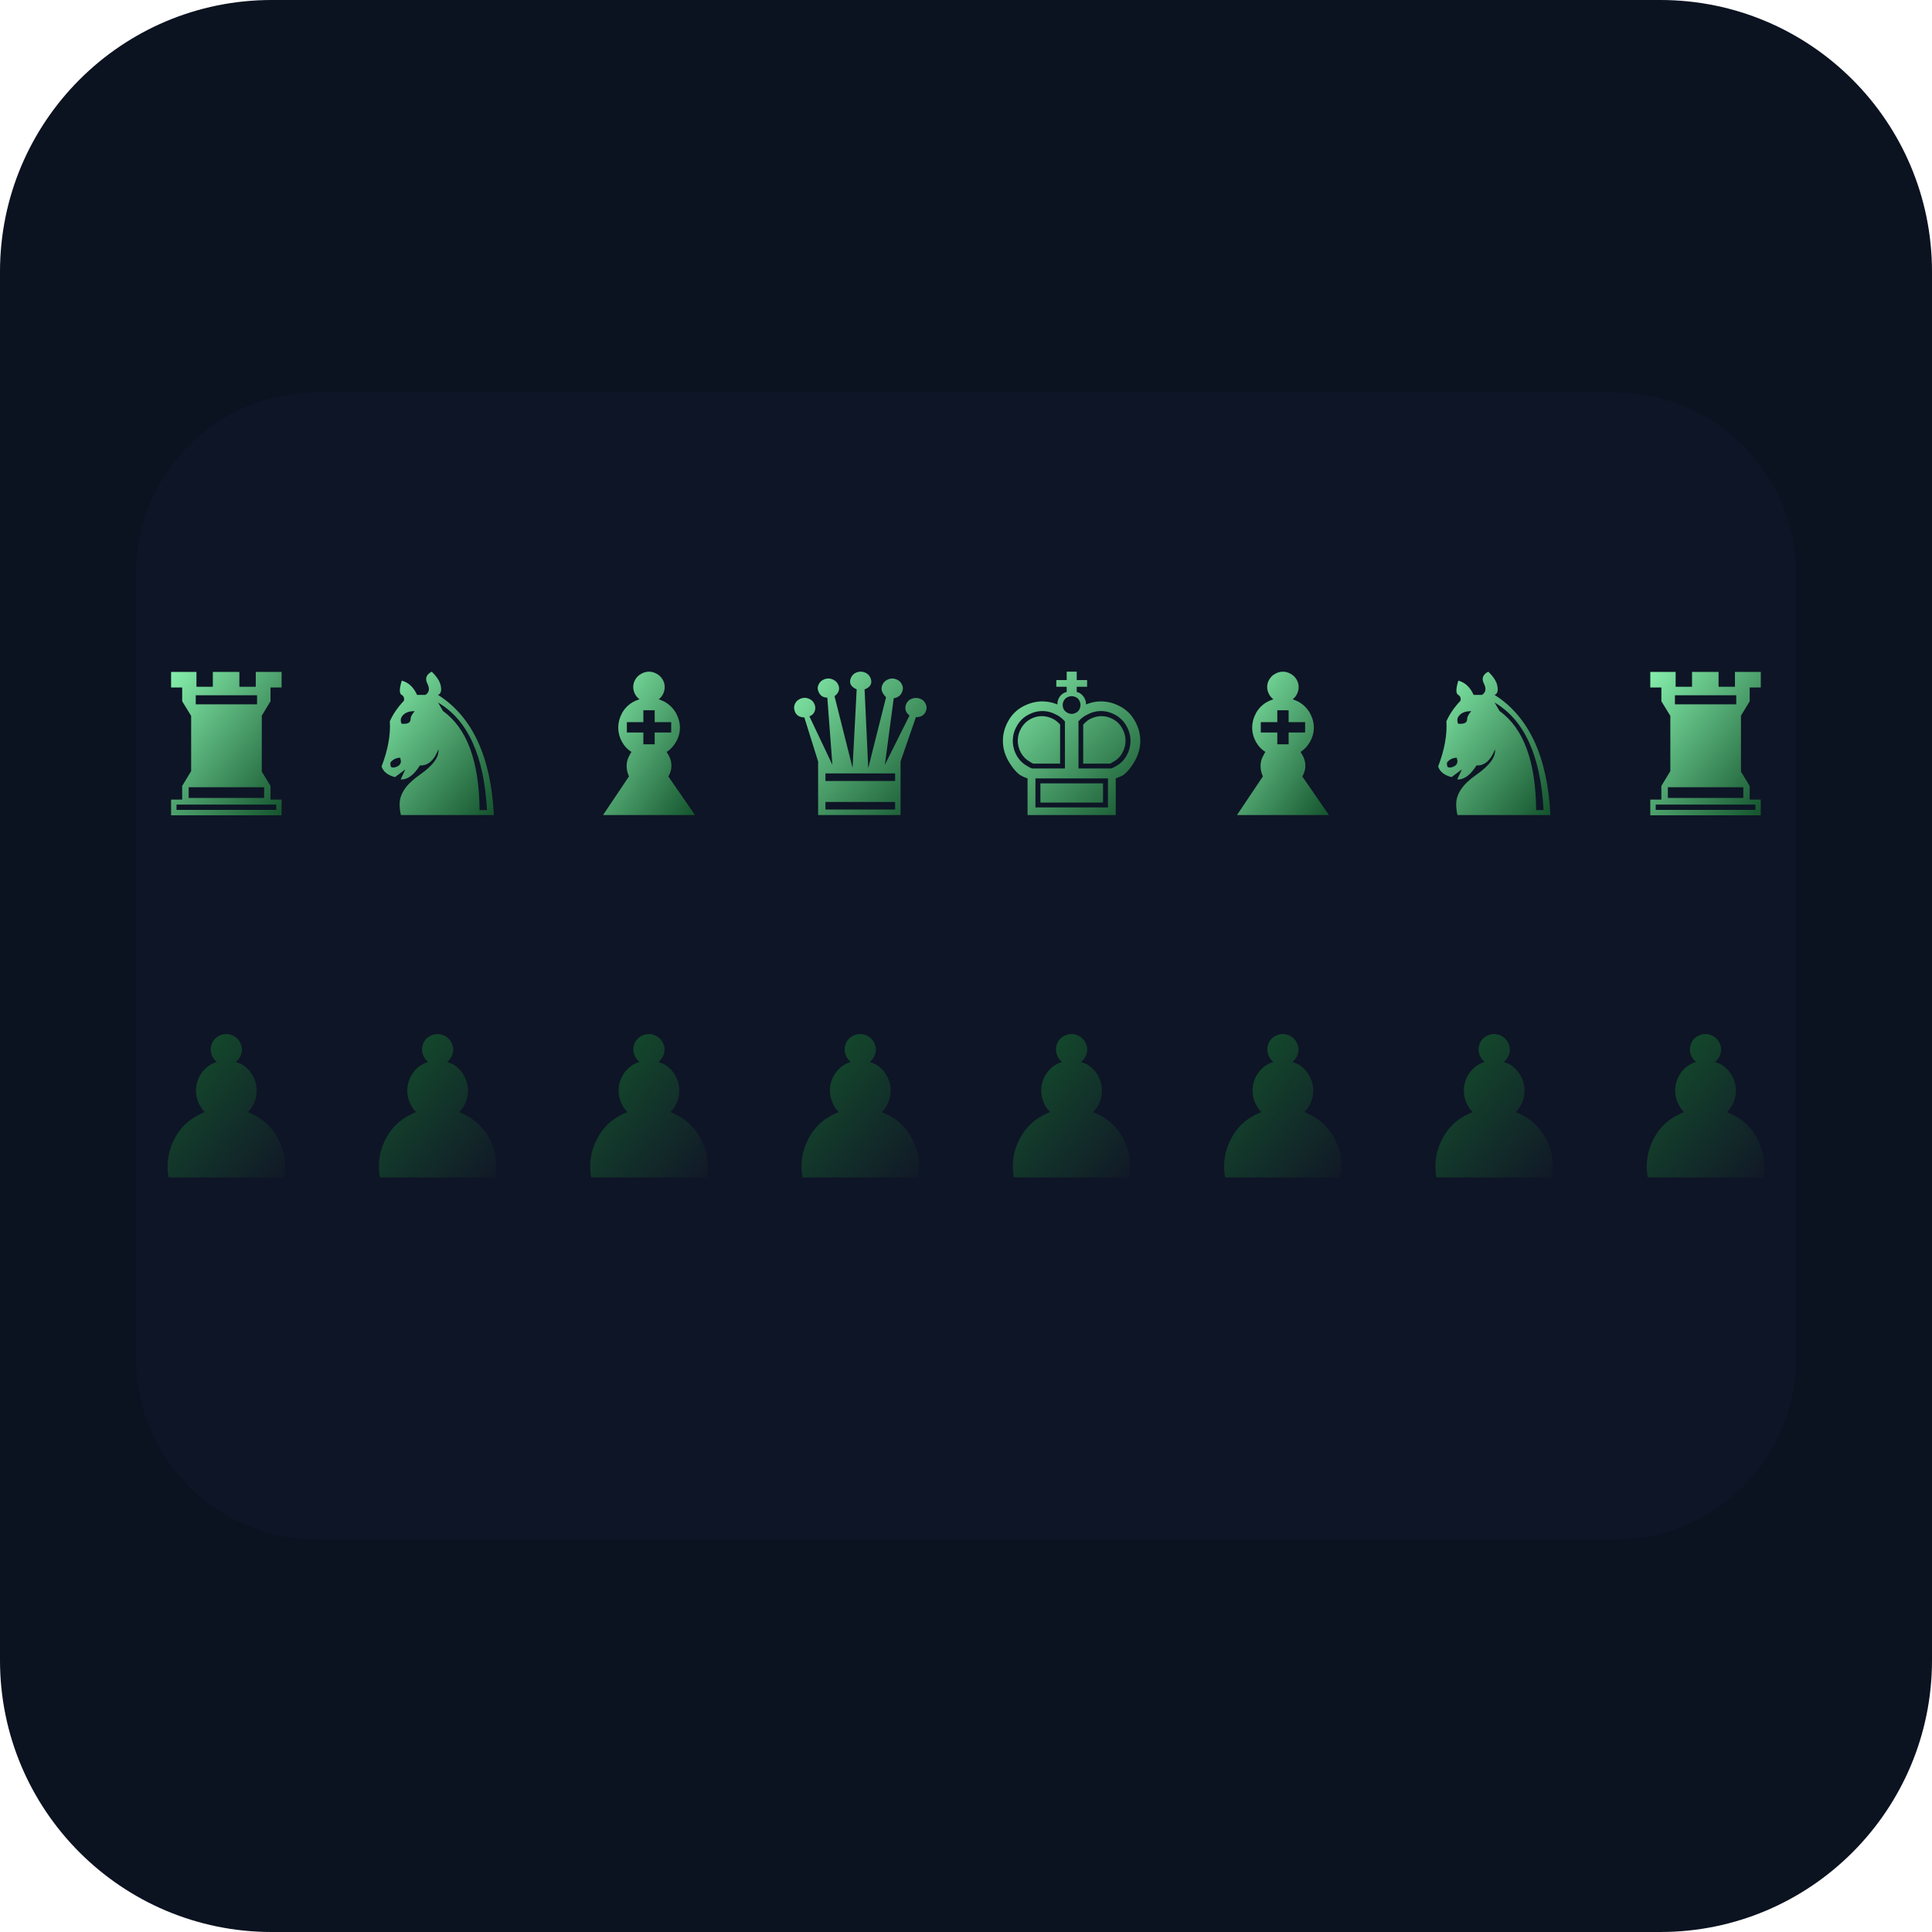
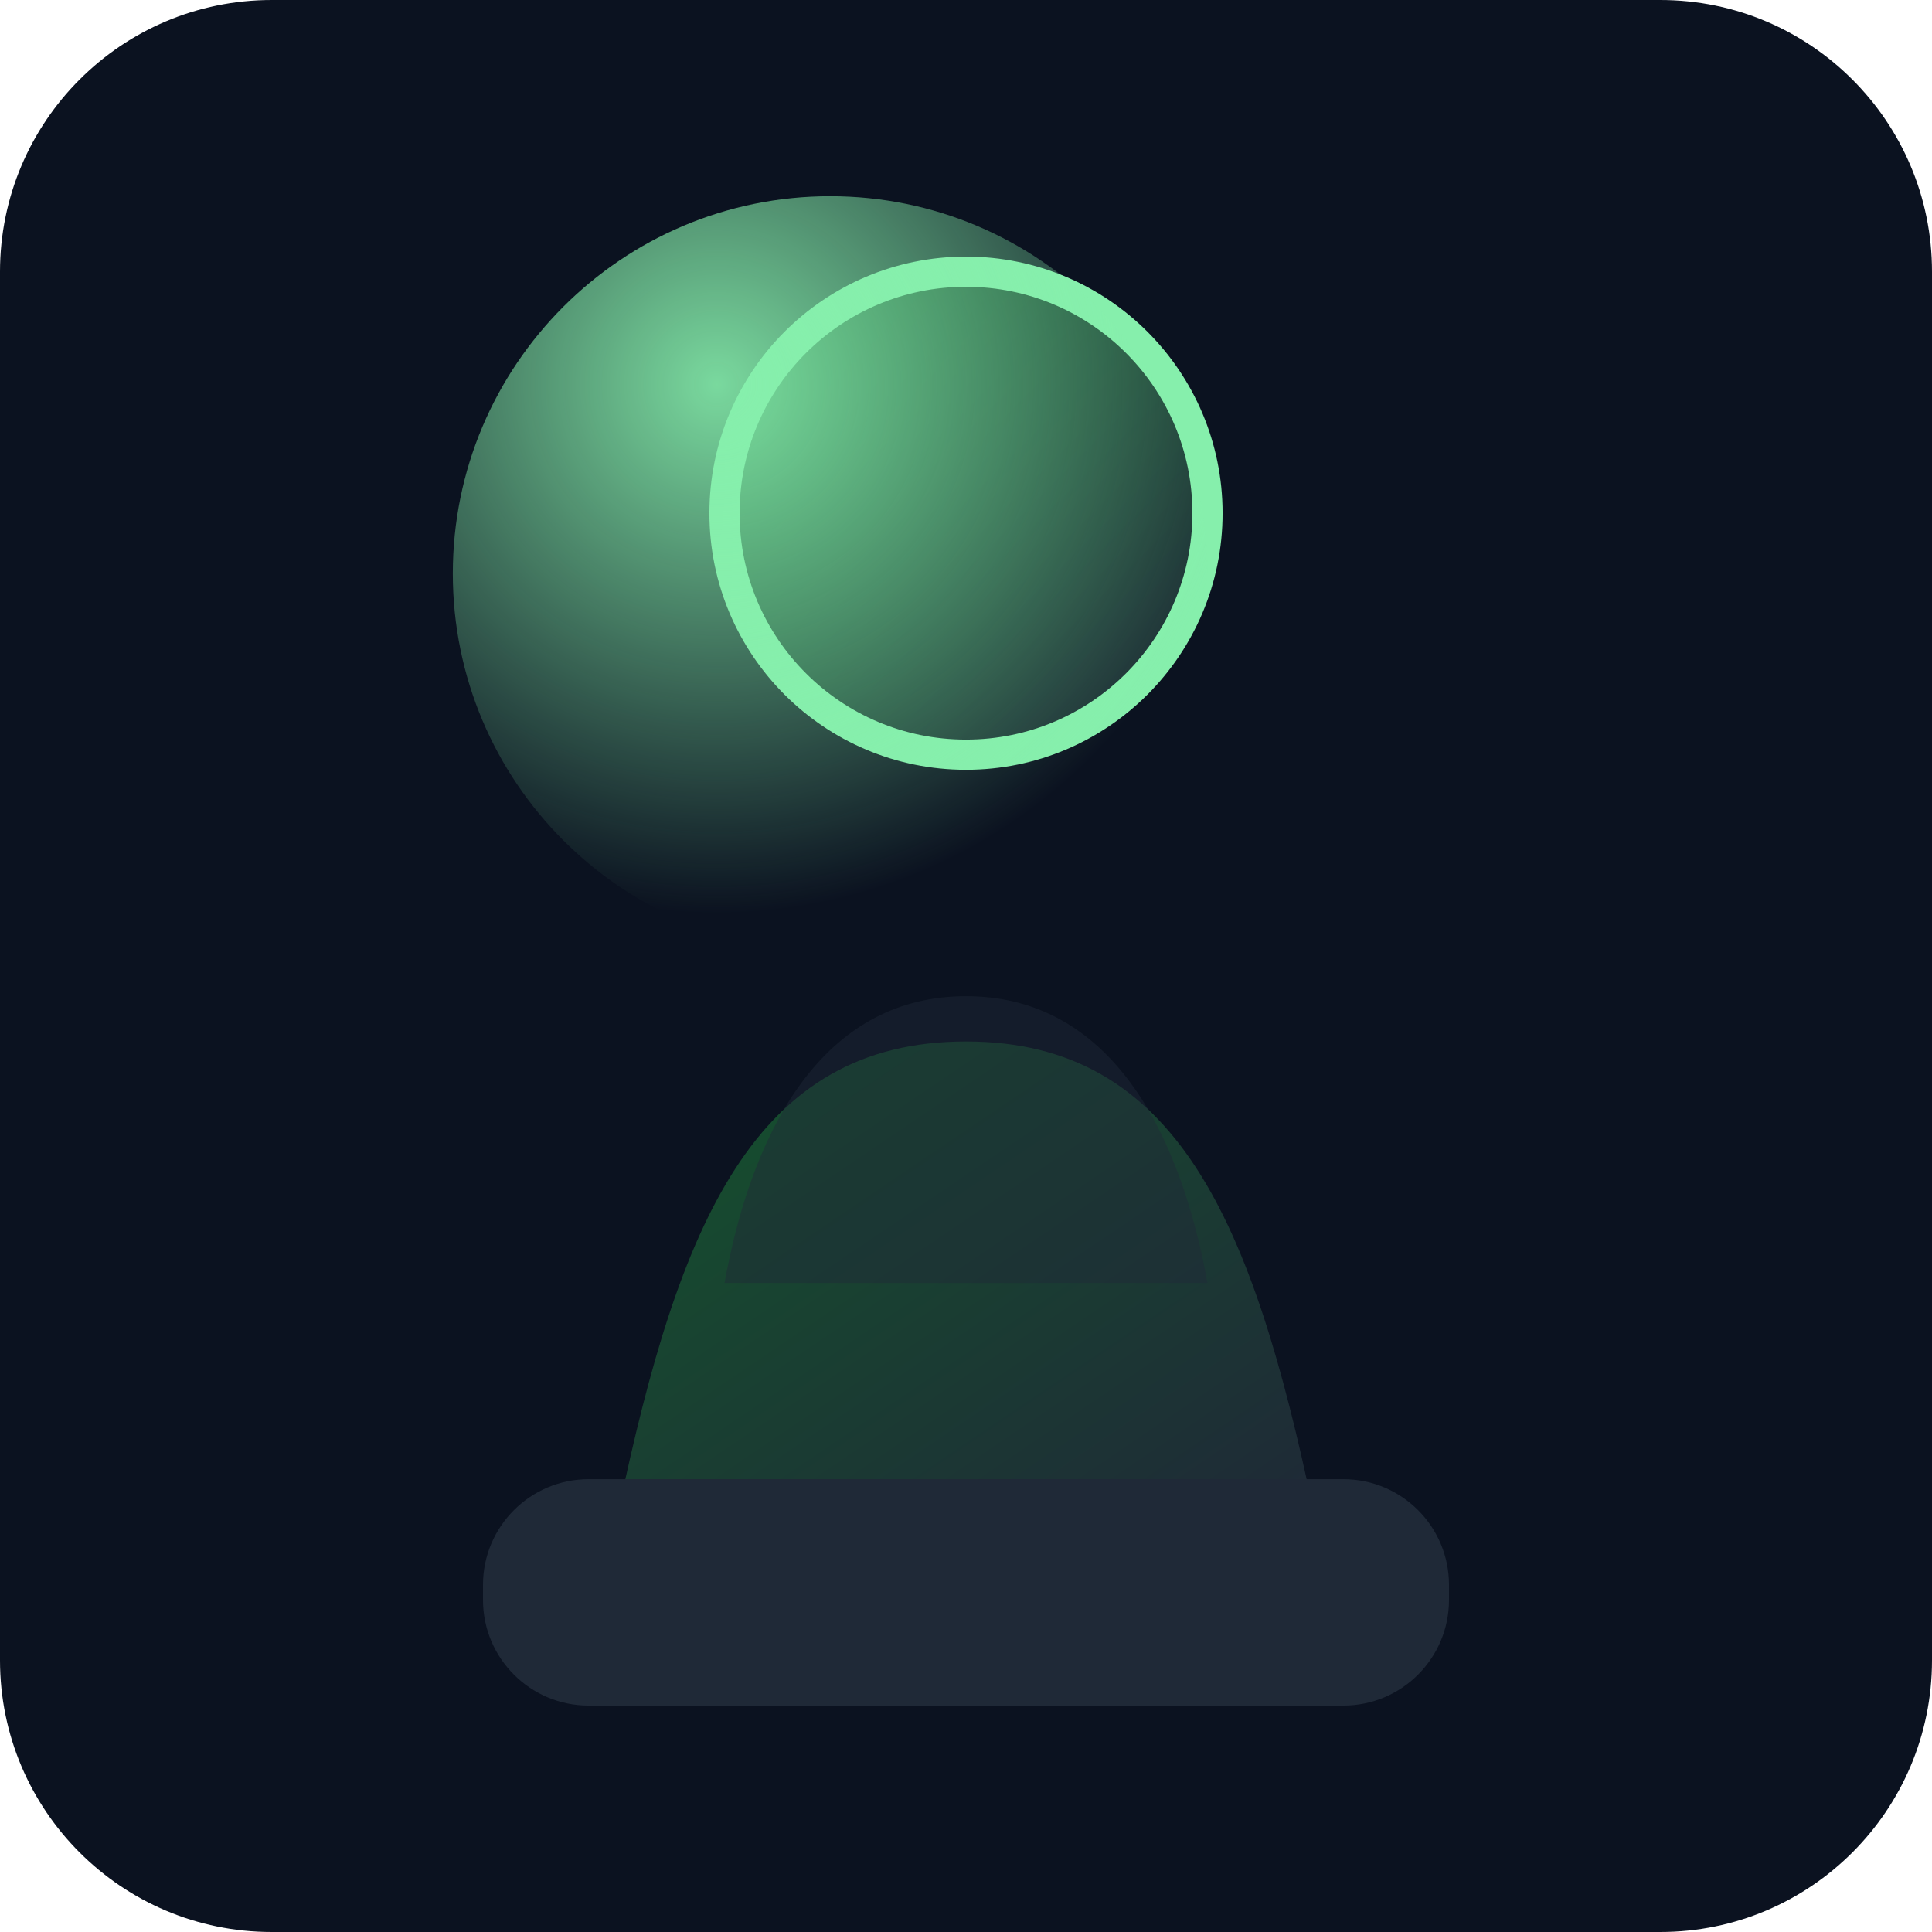
<svg xmlns="http://www.w3.org/2000/svg" width="256" height="256" viewBox="0 0 256 256">
  <defs>
-     <linearGradient id="piece" x1="0" y1="0" x2="1" y2="1">
+     <radialGradient id="shine" cx="35%" cy="25%" r="70%">
+       <stop offset="0%" stop-color="#86efac" stop-opacity="0.9" />
+       <stop offset="100%" stop-color="#86efac" stop-opacity="0" />
+     </radialGradient>
+     <linearGradient id="body" x1="0" y1="0" x2="1" y2="1">
      <stop offset="0%" stop-color="#14532d" />
-       <stop offset="100%" stop-color="#111827" />
-     </linearGradient>
-     <linearGradient id="pieceAlt" x1="0" y1="0" x2="1" y2="1">
-       <stop offset="0%" stop-color="#86efac" />
-       <stop offset="100%" stop-color="#14532d" />
+       <stop offset="100%" stop-color="#1f2937" />
    </linearGradient>
  </defs>
  <rect width="256" height="256" rx="36" fill="#0b1220" />
-   <rect x="18" y="52" width="220" height="152" rx="24" fill="#0f172a" opacity="0.65" />
-   <g font-family="'DejaVu Sans','Segoe UI Symbol','Noto Sans Symbols2','Apple Symbols',sans-serif" font-size="26" font-weight="700" text-anchor="middle">
-     <text x="30" y="108" fill="url(#pieceAlt)">♜</text>
-     <text x="58" y="108" fill="url(#pieceAlt)">♞</text>
-     <text x="86" y="108" fill="url(#pieceAlt)">♝</text>
-     <text x="114" y="108" fill="url(#pieceAlt)">♛</text>
-     <text x="142" y="108" fill="url(#pieceAlt)">♚</text>
-     <text x="170" y="108" fill="url(#pieceAlt)">♝</text>
-     <text x="198" y="108" fill="url(#pieceAlt)">♞</text>
-     <text x="226" y="108" fill="url(#pieceAlt)">♜</text>
-     <text x="30" y="156" fill="url(#piece)">♟</text>
-     <text x="58" y="156" fill="url(#piece)">♟</text>
-     <text x="86" y="156" fill="url(#piece)">♟</text>
-     <text x="114" y="156" fill="url(#piece)">♟</text>
-     <text x="142" y="156" fill="url(#piece)">♟</text>
-     <text x="170" y="156" fill="url(#piece)">♟</text>
-     <text x="198" y="156" fill="url(#piece)">♟</text>
-     <text x="226" y="156" fill="url(#piece)">♟</text>
-   </g>
+   <circle cx="128" cy="68" r="32" fill="url(#body)" stroke="#86efac" stroke-width="4" />
+   <path d="M82 200c8-38 18-62 46-62s38 24 46 62" fill="url(#body)" />
+   <path d="M96 170c4-22 14-38 32-38s28 16 32 38" fill="#1f2937" opacity="0.45" />
+   <rect x="64" y="196" width="128" height="30" rx="14" fill="#1f2937" />
+   <circle cx="110" cy="76" r="50" fill="url(#shine)" />
</svg>
